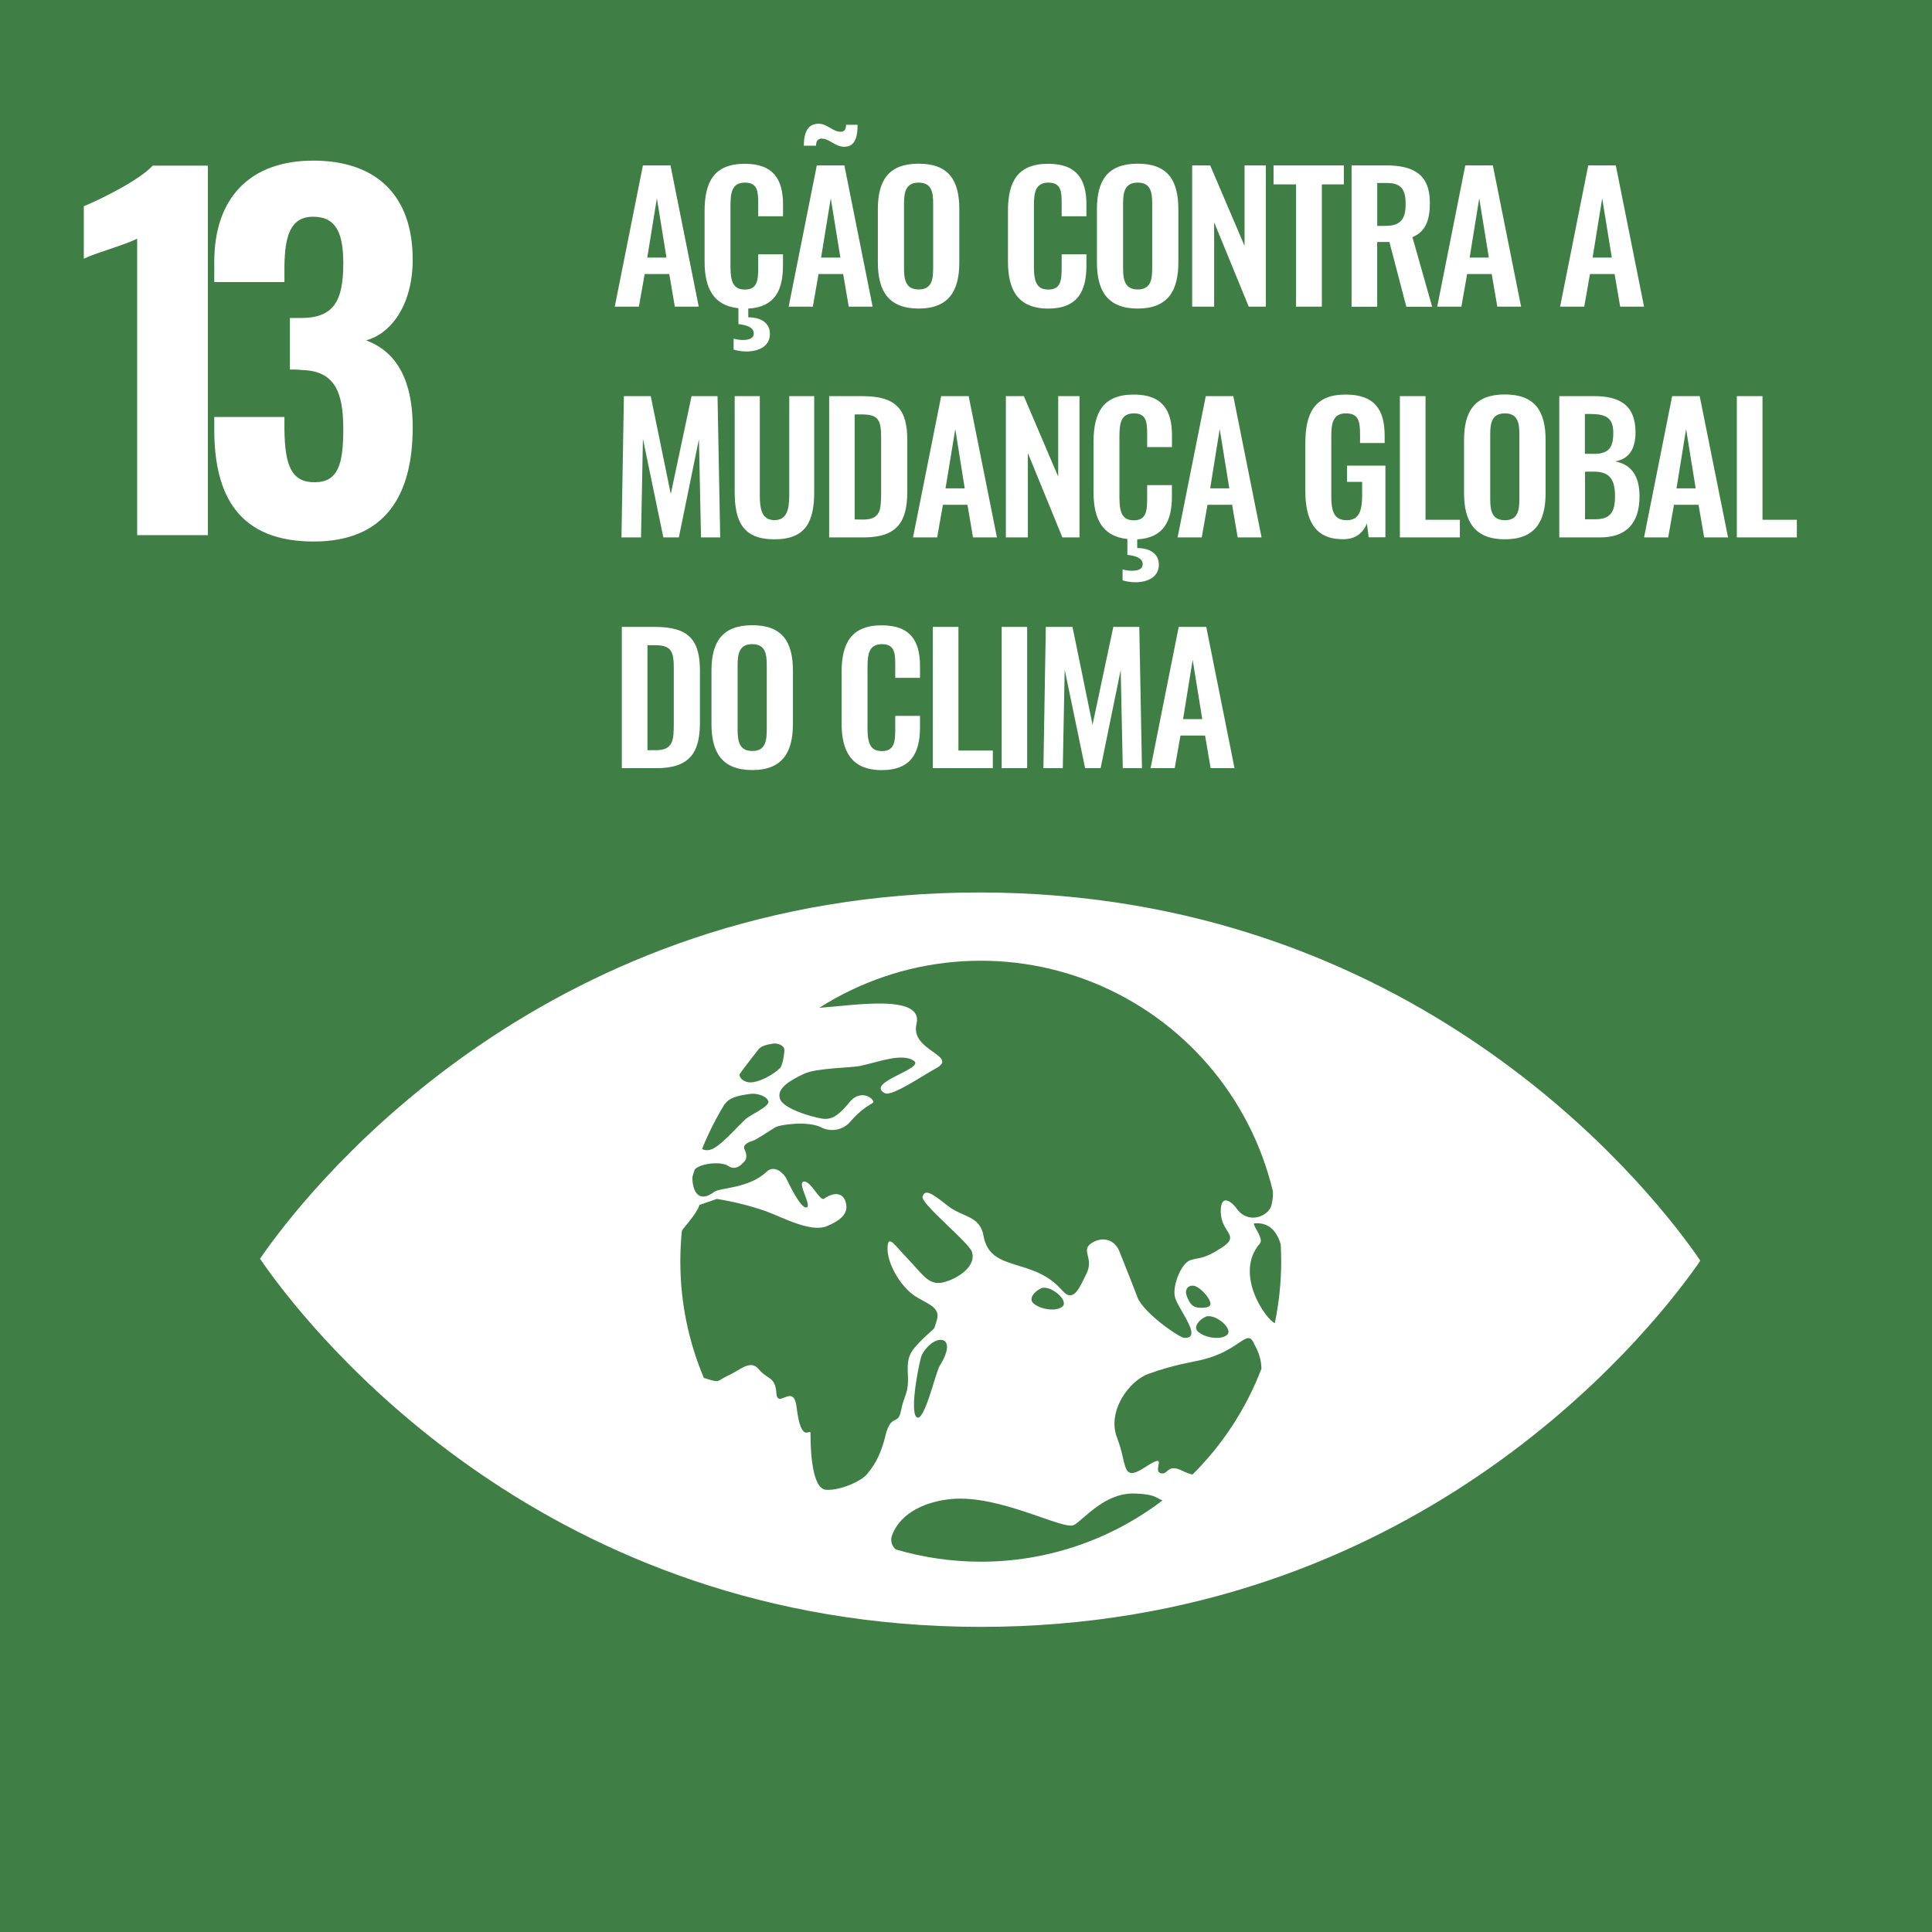
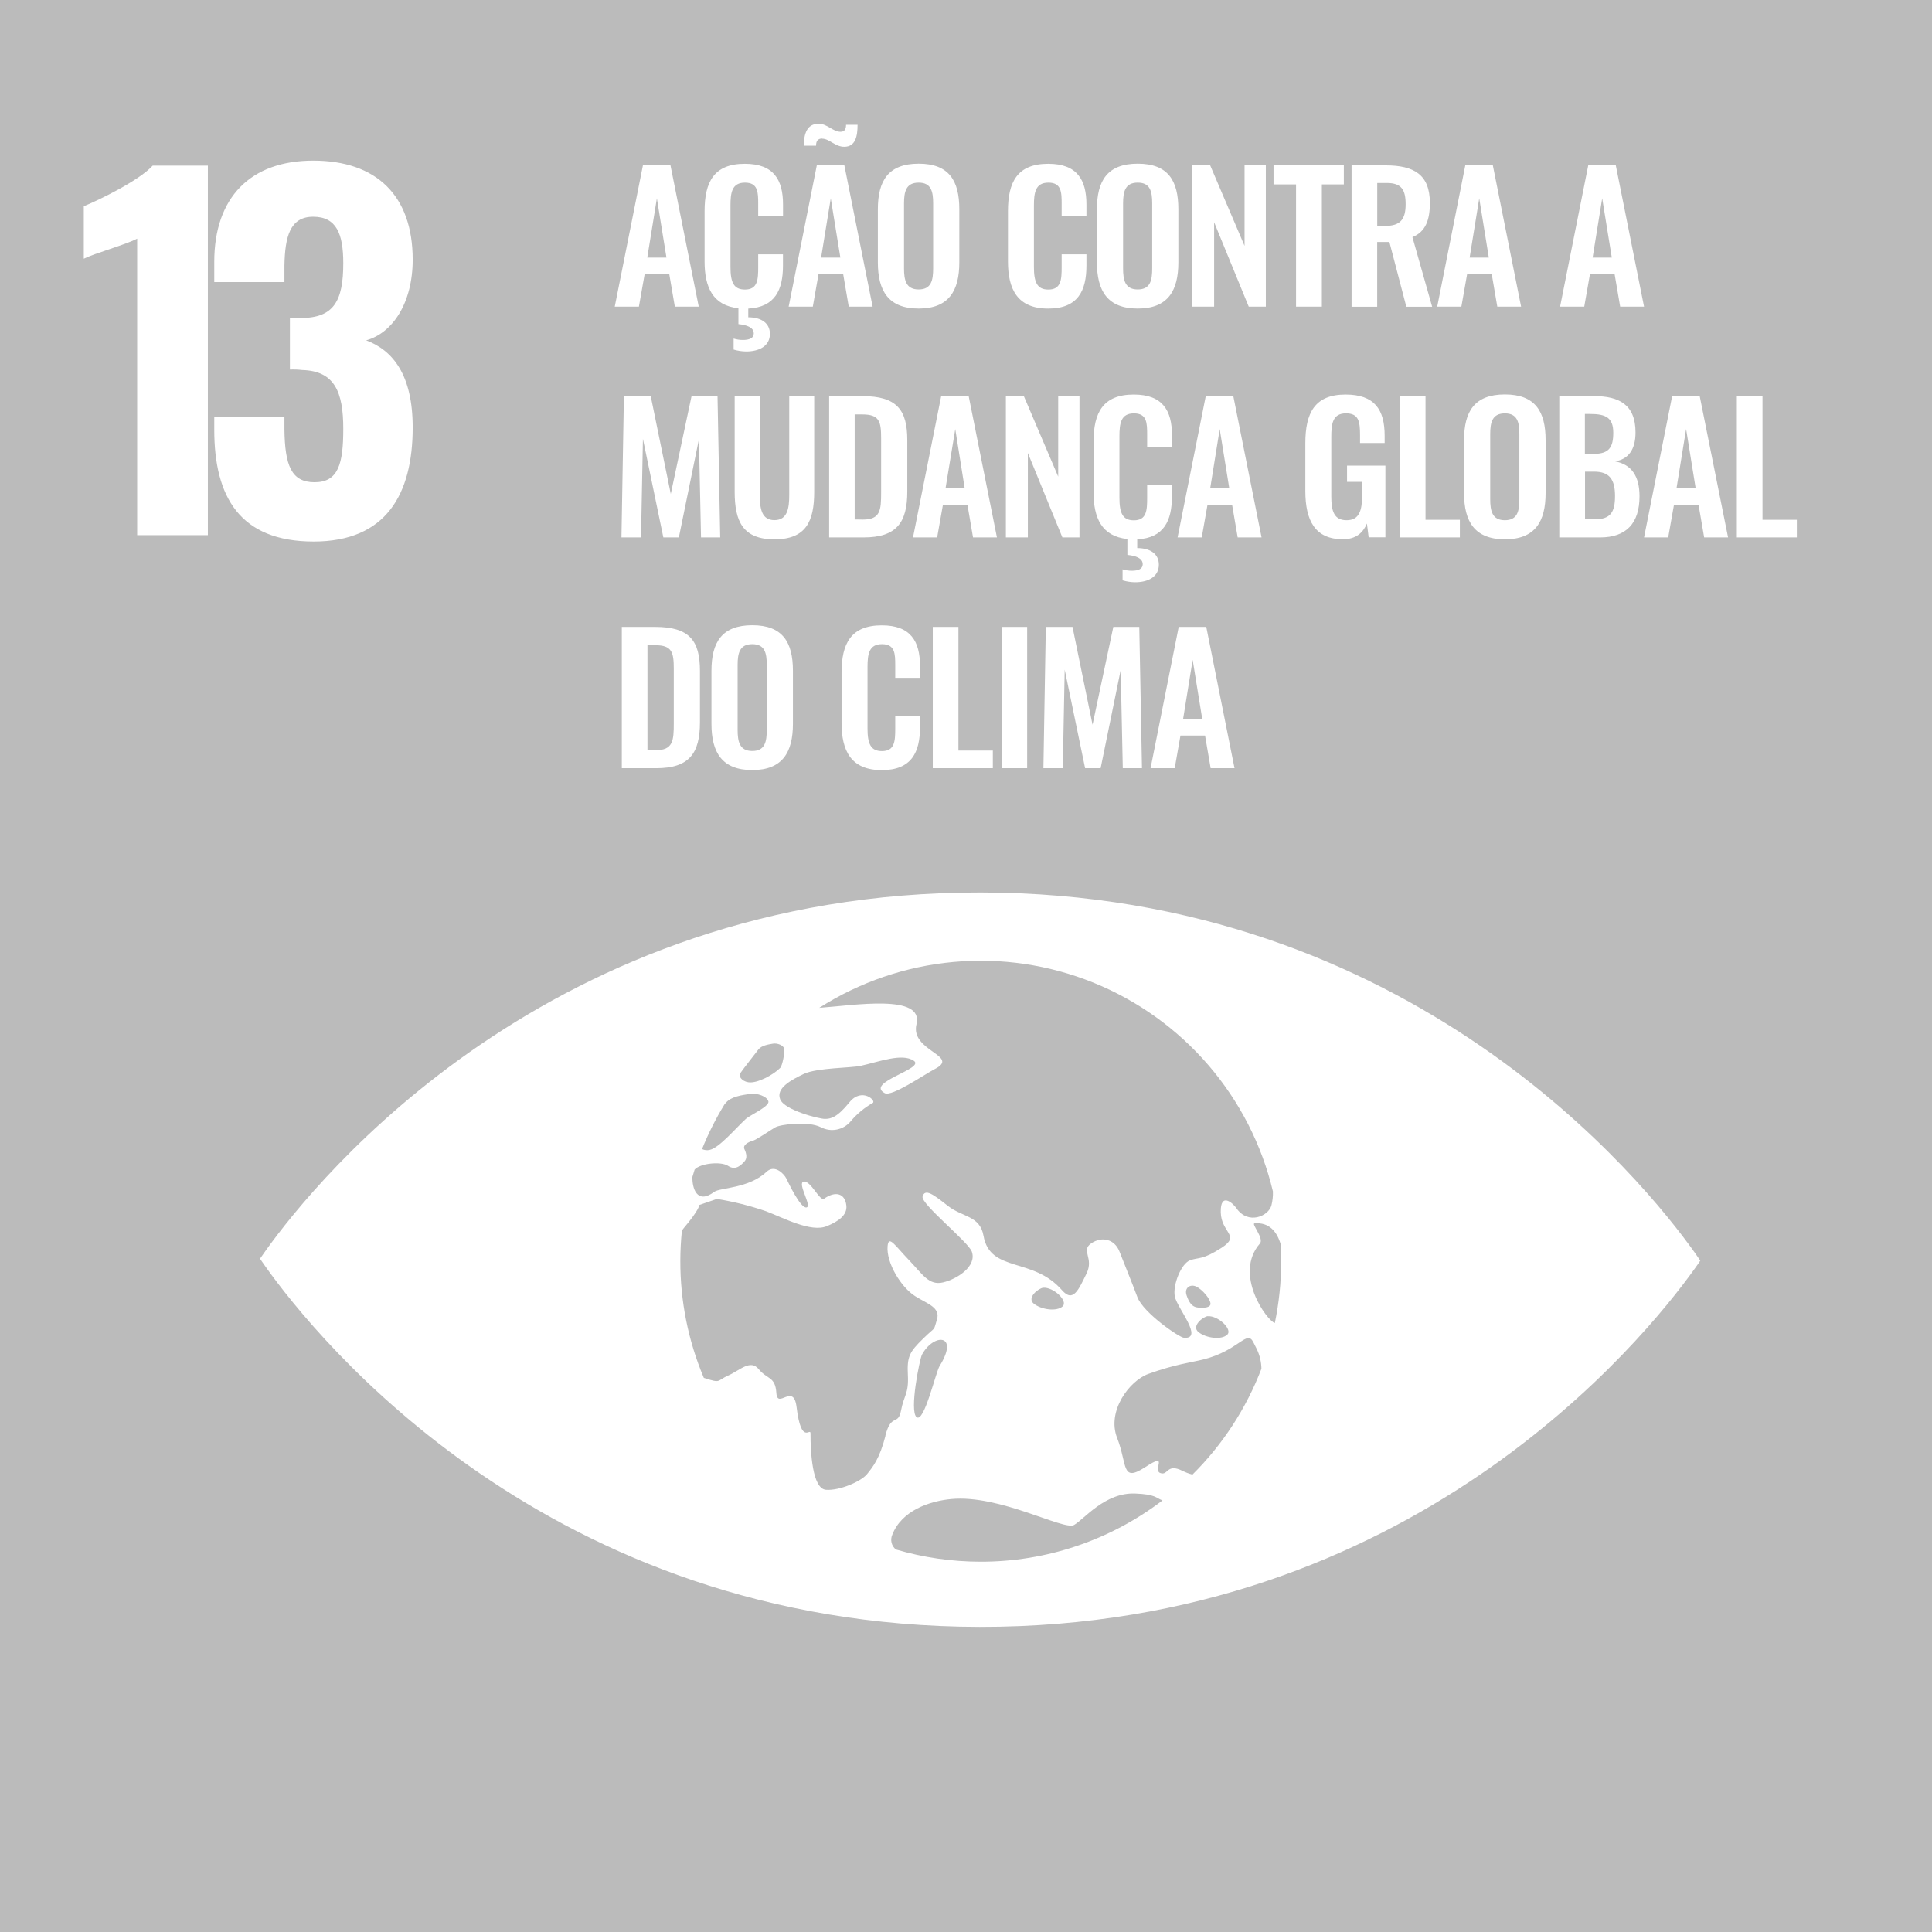
- <svg xmlns="http://www.w3.org/2000/svg" viewBox="0 0 720 720">
+ <svg xmlns="http://www.w3.org/2000/svg" width="720" height="720" viewBox="0 0 720 720" fill="none">
+   <g clip-path="url(#clip0_342_16)">
+     <path d="M-1.08 720.1L-1.08 -1.08H720.1V720.1H-1.08Z" fill="#BBBBBB" />
+     <path d="M51.12 88.93C47 91.14 35.31 94.37 31.23 96.41V76.86C36.67 74.65 51.8 67.34 56.9 61.73H77.47V199.43H51.12V88.93ZM79.85 160.16V155.4H106V160C106.17 173.43 108.55 179.72 117.22 179.72C126.06 179.72 127.93 172.92 127.93 159.83C127.93 146.06 124.7 138.24 112.63 137.9C111.107 137.723 109.572 137.666 108.04 137.73V118.51H112.12C124.36 118.51 127.93 112.22 127.93 98.11C127.93 87.11 125.38 80.77 116.71 80.77C108.04 80.77 106.2 88.25 106 99V105.12H79.85V97.6C79.85 73.46 93.45 59.86 116.74 59.86C140.2 59.86 153.8 72.78 153.8 96.75C153.8 112.9 146.32 124.12 136.46 126.84C146.46 130.58 153.8 139.76 153.8 159.31C153.8 184.31 143.8 201.81 116.91 201.81C89.37 201.81 79.85 185.15 79.85 160.16ZM239.6 61.63H249.87L260.4 114.28H251.49L249.41 102.12H240.25L238.1 114.28H229.1L239.6 61.63ZM248.37 96L244.8 73.9L241.22 96H248.37ZM282.56 80.61V76.06C282.56 71.64 282.5 68.06 277.62 68.06C272.74 68.06 272.23 71.83 272.23 76.64V99.46C272.23 105.18 273.4 107.91 277.62 107.91C282.37 107.91 282.56 104.2 282.56 99.52V94.78H291.79V99C291.79 107.91 288.93 114.47 278.86 115V118.25C283.67 118.25 286.92 120.4 286.92 124.43C286.92 129.04 282.82 130.99 278.08 130.99C276.494 130.974 274.919 130.735 273.4 130.28V126.18C274.536 126.534 275.72 126.709 276.91 126.7C279.18 126.7 280.91 126.05 280.91 124.3C280.91 121.96 278.25 121.11 275.19 120.79V114.87C265.57 113.87 262.58 106.94 262.58 97.45V78.66C262.58 67.87 266.03 61.04 277.58 61.04C288.37 61.04 291.81 67.04 291.81 76.19V80.61H282.56ZM304.4 61.63H314.67L325.2 114.28H316.3L314.22 102.12H305.05L302.91 114.28H293.91L304.4 61.63ZM306.4 51.63C304.71 51.63 304.12 52.63 304.12 54.3H299.57C299.57 49.62 300.87 46.11 305.1 46.11C308.28 46.11 310.43 49.11 313.22 49.11C314.72 49.11 315.3 48.2 315.3 46.51H319.59C319.59 50.6 318.88 54.7 314.65 54.7C311.29 54.74 309.08 51.68 306.42 51.68L306.4 51.63ZM313.18 96L309.6 73.9L306 96H313.18ZM327.15 97.77V78C327.15 67.34 331.05 61 342.36 61C353.67 61 357.51 67.31 357.51 78V97.77C357.51 108.36 353.61 114.99 342.36 114.99C331.11 114.99 327.15 108.43 327.15 97.77ZM347.76 100V75.8C347.76 71.38 347.04 68.06 342.36 68.06C337.68 68.06 336.9 71.38 336.9 75.8V100C336.9 104.36 337.62 107.87 342.36 107.87C347.1 107.87 347.76 104.4 347.76 100ZM375.64 97.44V78.66C375.64 67.87 379.08 61.04 390.64 61.04C401.44 61.04 404.88 67.04 404.88 76.19V80.61H395.65V76.06C395.65 71.64 395.58 68.06 390.71 68.06C385.84 68.06 385.31 71.83 385.31 76.64V99.46C385.31 105.18 386.48 107.91 390.71 107.91C395.45 107.91 395.65 104.2 395.65 99.52V94.78H404.88V99C404.88 108.3 401.76 115 390.64 115C379.08 115 375.64 107.71 375.64 97.44ZM408.79 97.77V78C408.79 67.34 412.69 61 424 61C435.31 61 439.14 67.31 439.14 78V97.77C439.14 108.36 435.24 114.99 424 114.99C412.76 114.99 408.79 108.43 408.79 97.77ZM429.39 100.04V75.8C429.39 71.38 428.68 68.06 424 68.06C419.32 68.06 418.54 71.38 418.54 75.8V100C418.54 104.36 419.25 107.87 424 107.87C428.75 107.87 429.39 104.4 429.39 100V100.04ZM444.28 61.63H451L463.81 91.63V61.63H471.74V114.28H465.37L452.47 82.82V114.28H444.28V61.63ZM483 68.71H474.61V61.63H500.81V68.71H492.62V114.28H483V68.71ZM503.69 61.63H516.36C526.89 61.63 532.87 65.01 532.87 75.63C532.87 81.94 531.31 86.36 526.37 88.37L533.72 114.31H524.1L517.79 90.19H513.24V114.31H503.69V61.63ZM516.3 84.18C521.82 84.18 523.84 81.78 523.84 76.12C523.84 70.79 522.34 68.19 516.84 68.19H513.26V84.19L516.3 84.18ZM546.07 61.63H556.34L566.87 114.28H558L555.92 102.12H546.76L544.61 114.28H535.61L546.07 61.63ZM554.84 96L551.27 73.9L547.69 96H554.84ZM591.89 61.63H602.16L612.69 114.28H603.79L601.71 102.12H592.54L590.4 114.28H581.4L591.89 61.63ZM600.67 96L597.09 73.9L593.52 96H600.67ZM232.51 147.63H242.51L249.98 184.09L257.72 147.63H267.4L268.4 200.28H261.25L260.47 163.68L252.99 200.28H247.21L239.6 163.55L238.89 200.28H231.6L232.51 147.63ZM273.79 183.25V147.63H283.15V184.35C283.15 189.35 283.73 193.84 288.61 193.84C293.49 193.84 294.13 189.36 294.13 184.35V147.63H303.43V183.25C303.43 194.3 300.37 200.99 288.61 200.99C276.85 200.99 273.79 194.3 273.79 183.25ZM309 147.63H321.41C334.22 147.63 338.12 152.76 338.12 164.01V183.18C338.12 194.75 334.12 200.28 321.8 200.28H309V147.63ZM321.54 193.63C328.11 193.63 328.37 190.12 328.37 183.56V163.36C328.37 157.05 327.72 154.45 321.37 154.45H318.51V193.58L321.54 193.63ZM350.75 147.63H361L371.53 200.28H362.62L360.54 188.12H351.4L349.25 200.28H340.25L350.75 147.63ZM359.52 182L356 159.91L352.37 182H359.52ZM374.86 147.63H381.56L394.36 177.63V147.63H402.29V200.28H395.92L383.05 168.82V200.28H374.86V147.63ZM427.51 166.61V162.06C427.51 157.64 427.45 154.06 422.57 154.06C417.69 154.06 417.18 157.83 417.18 162.64V185.46C417.18 191.18 418.35 193.91 422.57 193.91C427.32 193.91 427.51 190.2 427.51 185.52V180.78H436.74V185C436.74 193.91 433.88 200.47 423.81 201V204.25C428.62 204.25 431.87 206.4 431.87 210.43C431.87 215.04 427.77 216.99 423.03 216.99C421.444 216.974 419.869 216.735 418.35 216.28V212.18C419.486 212.534 420.67 212.709 421.86 212.7C424.13 212.7 425.86 212.05 425.86 210.3C425.86 207.96 423.2 207.11 420.14 206.79V200.87C410.52 199.87 407.53 192.94 407.53 183.45V164.66C407.53 153.87 410.98 147.04 422.53 147.04C433.32 147.04 436.76 153.04 436.76 162.19V166.61H427.51ZM449.35 147.63H459.62L470.15 200.28H461.25L459.17 188.12H450L447.85 200.28H438.85L449.35 147.63ZM458.12 182L454.55 159.9L451 182H458.12ZM486.46 182.92V165.24C486.46 153.93 489.91 147.04 501.46 147.04C512.25 147.04 516.02 152.63 516.02 162.38V165.11H506.85V162.11C506.85 157.04 506.33 154.05 501.59 154.05C496.52 154.05 496.13 158.15 496.13 162.96V184.96C496.13 190.42 497.13 193.87 501.85 193.87C506.57 193.87 507.63 190.23 507.63 184.51V179.57H502V173.52H516.3V200.24H510.06L509.41 195.1C507.98 198.48 505.41 200.95 500.5 200.95C490.1 201 486.46 194 486.46 182.92ZM521.69 147.63H531.25V193.71H544.05V200.28H521.69V147.63ZM545.61 183.77V164C545.61 153.34 549.51 147 560.82 147C572.13 147 576 153.35 576 164V183.76C576 194.35 572.1 200.98 560.85 200.98C549.6 200.98 545.61 194.43 545.61 183.77ZM566.22 186V161.8C566.22 157.38 565.5 154.06 560.82 154.06C556.14 154.06 555.36 157.38 555.36 161.8V186C555.36 190.36 556.08 193.87 560.82 193.87C565.56 193.87 566.22 190.4 566.22 186ZM581.1 147.63H594.1C603.33 147.63 609.51 150.75 609.51 161.15C609.51 167.58 606.84 171.15 601.9 171.94C608.08 173.11 611 177.53 611 184.94C611 195.01 606.06 200.28 596.31 200.28H581.1V147.63ZM594 169.14C599.72 169.14 601.22 166.61 601.22 161.28C601.22 155.69 598.49 154.28 592.64 154.28H590.64V169.1L594 169.14ZM594.39 193.52C600.24 193.52 601.87 190.79 601.87 184.87C601.87 178.63 599.79 175.77 594.07 175.77H590.69V193.52H594.39ZM623.16 147.63H633.43L644 200.28H635.09L633 188.12H623.84L621.69 200.28H612.69L623.16 147.63ZM631.93 182L628.36 159.9L624.78 182H631.93ZM647.27 147.63H656.83V193.71H669.63V200.28H647.27V147.63ZM231.73 233.63H244.15C256.95 233.63 260.85 238.76 260.85 250.01V269.18C260.85 280.75 256.85 286.28 244.54 286.28H231.73V233.63ZM244.28 279.58C250.84 279.58 251.1 276.07 251.1 269.51V249.36C251.1 243.05 250.45 240.45 244.15 240.45H241.29V279.58H244.28ZM265.14 269.77V250C265.14 239.34 269.04 233 280.35 233C291.66 233 295.5 239.31 295.5 250V269.76C295.5 280.35 291.6 286.98 280.35 286.98C269.1 286.98 265.14 280.43 265.14 269.77ZM285.75 272V247.8C285.75 243.38 285.03 240.06 280.35 240.06C275.67 240.06 274.89 243.38 274.89 247.8V272C274.89 276.36 275.61 279.87 280.35 279.87C285.09 279.87 285.75 276.4 285.75 272ZM313.63 269.44V250.66C313.63 239.87 317.08 233.04 328.63 233.04C339.42 233.04 342.86 239.04 342.86 248.19V252.61H333.63V248.06C333.63 243.64 333.57 240.06 328.69 240.06C323.81 240.06 323.3 243.83 323.3 248.64V271.46C323.3 277.18 324.47 279.91 328.69 279.91C333.44 279.91 333.63 276.2 333.63 271.52V266.78H342.86V271C342.86 280.3 339.74 287 328.63 287C317.08 287 313.63 279.71 313.63 269.44ZM347.62 233.63H357.18V279.71H370V286.28H347.62V233.63ZM373.3 233.63H382.79V286.28H373.3V233.63ZM389.74 233.63H399.69L407.16 270.09L414.9 233.63H424.58L425.58 286.28H418.43L417.65 249.68L410.17 286.28H404.39L396.78 249.55L396.07 286.28H388.85L389.74 233.63ZM439.27 233.63H449.54L460.07 286.28H451.17L449.09 274.12H439.92L437.78 286.28H428.78L439.27 233.63ZM448.05 268L444.47 245.9L440.9 268H448.05ZM631.58 466.81C612.5 440 526.19 332.82 365.48 332.6C204.77 332.38 118.16 439.3 99 466.09C98.18 467.23 97.48 468.23 96.9 469.09C97.48 469.96 98.17 470.95 98.99 472.09C118.09 498.91 204.38 606.09 365.12 606.29C525.86 606.49 612.42 499.57 631.57 472.8C632.41 471.64 633.1 470.66 633.65 469.8C633.1 468.96 632.41 467.97 631.58 466.8M275.73 400.16C277.18 398.04 282 391.98 282.59 391.16C283.83 389.57 286.29 389.25 288.01 388.94C289.73 388.63 292.01 389.58 292.26 390.86C292.51 392.14 291.6 397.12 290.75 397.98C288.39 400.42 282.25 403.86 278.87 403.32C276.26 402.91 275.23 400.88 275.73 400.11M270 411.57C270.25 411.27 270.48 411.02 270.58 410.9C272.58 408.6 276.63 408.11 279.41 407.68C282.19 407.25 285.91 408.61 286.36 410.47C286.81 412.33 279.36 415.68 278 416.94C274.13 420.5 268.06 427.75 264.52 428.52C263.552 428.766 262.527 428.66 261.63 428.22C263.95 422.446 266.749 416.876 270 411.57ZM330 535.05C327.81 543.61 325.27 546.69 323.1 549.38C320.93 552.07 312.91 555.58 307.82 555.2C302.73 554.82 302.04 541.2 302.05 534.2C302.05 531.78 298.63 538.94 296.86 524.39C295.74 515.07 289.74 525.39 289.33 519.14C288.92 512.89 285.93 514.14 282.79 510.29C279.65 506.44 275.79 510.66 271.4 512.61C267.01 514.56 268.84 515.61 262.67 513.61C262.51 513.61 262.43 513.52 262.28 513.46C256.471 499.664 253.499 484.839 253.54 469.87C253.54 466.09 253.75 462.38 254.11 458.7C254.311 458.347 254.541 458.013 254.8 457.7C260.74 450.7 260.61 449.06 260.61 449.06L267.16 446.8C273.391 447.805 279.523 449.344 285.49 451.4C291.98 453.85 302.2 459.4 308.14 456.95C312.44 455.18 315.81 452.84 315.41 449.26C314.93 444.77 311.41 443.7 307.11 446.72C305.53 447.83 302.18 439.95 299.54 440.34C296.9 440.73 302.79 449.61 300.54 449.98C298.29 450.35 293.8 440.73 293.03 439.17C292.26 437.61 288.8 433.75 285.67 436.69C279.06 442.96 268.34 442.56 266.18 444.17C259.62 449.07 257.9 442.55 258.05 438.58C258.31 437.67 258.58 436.75 258.87 435.86C261.02 433.5 268.7 432.73 271.34 434.49C274.23 436.43 276.34 434 277.44 432.83C278.54 431.66 278.19 429.83 277.44 428.28C276.69 426.73 278.89 425.58 280.39 425.19C281.89 424.8 286.9 421.3 288.89 420.14C290.88 418.98 301.25 417.74 305.89 420.07C307.726 421.045 309.842 421.355 311.88 420.946C313.918 420.538 315.752 419.437 317.07 417.83C319.355 415.114 322.105 412.825 325.19 411.07C326.82 410.32 321.19 405.07 316.58 410.78C311.97 416.49 309.58 416.98 307.41 416.98C305.24 416.98 292.32 413.73 290.73 409.64C289.14 405.55 294.73 402.51 299.56 400.21C304.39 397.91 317.38 397.99 320.72 397.21C327.5 395.73 336.18 392.33 340.55 395.31C344.92 398.29 322.29 403.36 329.71 407.38C332.35 408.83 344.31 400.52 348.4 398.38C358.04 393.43 339.08 391.76 341.55 381.67C344.35 370.26 318.3 374.67 305.31 375.59C320.359 365.994 337.484 360.135 355.258 358.503C373.031 356.871 390.937 359.512 407.482 366.206C424.027 372.901 438.731 383.455 450.369 396.987C462.006 410.52 470.239 426.639 474.38 444C474.441 445.744 474.255 447.488 473.83 449.18C472.83 453.18 465.15 456.67 460.71 450.18C459.59 448.54 454.79 444 454.94 451.75C455.09 459.5 462.47 460.32 455.31 464.97C448.15 469.62 446.84 468.49 443.53 469.66C440.22 470.83 437.02 478.81 437.8 483.09C438.58 487.37 448.8 499.09 441.22 498.56C439.44 498.42 426.07 489.27 423.87 483.39C421.55 477.2 419.02 471.14 417.22 466.47C415.42 461.8 410.68 460.63 406.67 463.36C402.66 466.09 407.78 468.81 404.9 474.64C402.02 480.47 399.99 485.64 395.79 480.84C384.88 468.3 368.99 474.45 366.52 460.52C365.18 452.96 358.68 453.68 353.24 449.39C347.8 445.1 344.74 442.81 343.82 445.89C343 448.59 360.91 462.82 362.18 466.47C364.07 471.88 356.8 476.64 351.47 477.91C346.14 479.18 343.85 474.91 338.64 469.48C333.43 464.05 331.15 460.16 330.78 464.42C330.25 470.58 335.72 479.64 341.03 483.03C345.55 485.9 350.63 487.21 349.15 491.86C347.67 496.51 349.15 493.86 344.04 498.86C338.93 503.86 337.98 505.53 338.34 512.49C338.7 519.45 336.88 519.89 335.78 525.7C334.68 531.51 332.16 526.48 329.96 535M450.12 490.52C453.89 490.22 459.53 495.44 457.32 497.44C455.11 499.44 449.47 498.69 446.65 496.44C443.83 494.19 448.43 490.62 450.12 490.49M445.37 487.04C444.16 486.59 443.1 485.44 442.19 482.69C441.28 479.94 443.59 478.38 445.85 479.49C448.11 480.6 451.12 484.09 451.12 485.92C451.12 487.75 446.6 487.53 445.37 487.04ZM396 486.86C393.78 488.86 388.12 488.1 385.29 485.86C382.46 483.62 387.09 480.04 388.77 479.91C392.54 479.58 398.19 484.85 396 486.84M350.2 509C348.66 511.52 344.42 530.34 341.6 528.14C338.78 525.94 342.77 506.31 343.6 504.82C348.03 496.71 357.6 497.12 350.21 509M365.33 582C354.68 581.981 344.087 580.446 333.87 577.44C333.072 576.806 332.506 575.925 332.262 574.935C332.018 573.946 332.109 572.903 332.52 571.97C336 562.97 346.32 559.42 354.47 558.65C372.62 556.9 396.47 570.49 400.27 568.31C404.07 566.13 411.76 556.16 423.03 556.59C430.71 556.9 430.65 558.19 433.23 559.16C413.721 574.034 389.852 582.062 365.32 582M444.32 549.51C443.111 549.19 441.936 548.755 440.81 548.21C434.7 545.09 435.43 550.06 432.42 548.96C429.41 547.86 435.83 540.87 426.79 546.76C417.75 552.65 420.23 545.84 416.32 535.87C412.41 525.9 420.87 514.55 428 512C437.73 508.49 443.77 507.78 448.33 506.66C461.79 503.32 464.64 495.34 467.08 500.2C467.54 501.11 467.98 501.98 468.38 502.79C469.471 505.072 470.057 507.561 470.1 510.09C464.421 524.918 455.653 538.369 444.38 549.55M475.13 493.07C472.13 492.24 459.58 474.85 469.53 463.42C471.19 461.54 466.21 456.01 467.53 455.9C472.97 455.48 475.86 458.9 477.28 463.73C477.38 465.87 477.47 468.03 477.46 470.22C477.447 477.897 476.653 485.553 475.09 493.07" fill="white" />
+   </g>
  <defs>
-     <style>.cls-2{fill:#fff}</style>
+     <clipPath id="clip0_342_16">
+       <rect width="720" height="720" fill="white" />
+     </clipPath>
  </defs>
-   <path transform="rotate(-90 359.51 360)" fill="#3f7e44" d="M-.59-.59h721.18v721.18H-.59z" id="goal_background" data-name="goal background" />
-   <g id="ENG_text_graphics" data-name="ENG text &amp; graphics">
-     <path class="cls-2" d="M51.12 88.93c-4.12 2.21-15.81 5.44-19.89 7.48V76.86c5.44-2.21 20.57-9.52 25.67-15.13h20.57v137.7H51.12zM79.85 160.16v-4.76H106v4.6c.17 13.43 2.55 19.72 11.22 19.72 8.84 0 10.71-6.8 10.71-19.89 0-13.77-3.23-21.59-15.3-21.93a29.18 29.18 0 00-4.59-.17v-19.22h4.08c12.24 0 15.81-6.29 15.81-20.4 0-11-2.55-17.34-11.22-17.34S106.2 88.25 106 99v6.12H79.85V97.6c0-24.14 13.6-37.74 36.89-37.74 23.46 0 37.06 12.92 37.06 36.89 0 16.15-7.48 27.37-17.34 30.09 10 3.74 17.34 12.92 17.34 32.47 0 25-10 42.5-36.89 42.5-27.54 0-37.06-16.66-37.06-41.65zM239.6 61.63h10.27l10.53 52.65h-8.91l-2.08-12.16h-9.16l-2.15 12.16h-9zM248.37 96l-3.57-22.1-3.58 22.1zM282.56 80.61v-4.55c0-4.42-.06-8-4.94-8s-5.39 3.77-5.39 8.58v22.82c0 5.72 1.17 8.45 5.39 8.45 4.75 0 4.94-3.71 4.94-8.39v-4.74h9.23V99c0 8.91-2.86 15.47-12.93 16v3.25c4.81 0 8.06 2.15 8.06 6.18 0 4.61-4.1 6.56-8.84 6.56a16.87 16.87 0 01-4.68-.71v-4.1a11.51 11.51 0 003.51.52c2.27 0 4-.65 4-2.4 0-2.34-2.66-3.19-5.72-3.51v-5.92c-9.62-1-12.61-7.93-12.61-17.42V78.66c0-10.79 3.45-17.62 15-17.62 10.79 0 14.23 6 14.23 15.15v4.42zM304.4 61.63h10.27l10.53 52.65h-8.9l-2.08-12.16h-9.17l-2.14 12.16h-9zm2-10c-1.69 0-2.28 1-2.28 2.67h-4.55c0-4.68 1.3-8.19 5.53-8.19 3.18 0 5.33 3 8.12 3 1.5 0 2.08-.91 2.08-2.6h4.29c0 4.09-.71 8.19-4.94 8.19-3.36.04-5.57-3.02-8.23-3.02zM313.18 96l-3.58-22.1L306 96zM327.15 97.77V78c0-10.66 3.9-17 15.21-17s15.15 6.31 15.15 17v19.77c0 10.59-3.9 17.22-15.15 17.22s-15.21-6.56-15.21-17.22zm20.61 2.23V75.8c0-4.42-.72-7.74-5.4-7.74s-5.46 3.32-5.46 7.74V100c0 4.36.72 7.87 5.46 7.87s5.4-3.47 5.4-7.87zM375.64 97.44V78.66c0-10.79 3.44-17.62 15-17.62 10.8 0 14.24 6 14.24 15.15v4.42h-9.23v-4.55c0-4.42-.07-8-4.94-8s-5.4 3.77-5.4 8.58v22.82c0 5.72 1.17 8.45 5.4 8.45 4.74 0 4.94-3.71 4.94-8.39v-4.74h9.23V99c0 9.3-3.12 16-14.24 16-11.56 0-15-7.29-15-17.56zM408.79 97.77V78c0-10.66 3.9-17 15.21-17s15.14 6.31 15.14 17v19.77c0 10.59-3.9 17.22-15.14 17.22s-15.21-6.56-15.21-17.22zm20.6 2.27V75.8c0-4.42-.71-7.74-5.39-7.74s-5.46 3.32-5.46 7.74V100c0 4.36.71 7.87 5.46 7.87s5.39-3.47 5.39-7.87zM444.28 61.63H451l12.81 30v-30h7.93v52.65h-6.37l-12.9-31.46v31.46h-8.19zM483 68.71h-8.39v-7.08h26.2v7.08h-8.19v45.57H483zM503.69 61.63h12.67c10.53 0 16.51 3.38 16.51 14 0 6.31-1.56 10.73-6.5 12.74l7.35 25.94h-9.62l-6.31-24.12h-4.55v24.12h-9.55zm12.61 22.55c5.52 0 7.54-2.4 7.54-8.06 0-5.33-1.5-7.93-7-7.93h-3.58v16zM546.07 61.63h10.27l10.53 52.65H558l-2.08-12.16h-9.16l-2.15 12.16h-9zM554.84 96l-3.57-22.1-3.58 22.1zM591.89 61.63h10.27l10.53 52.65h-8.9l-2.08-12.16h-9.17l-2.14 12.16h-9zM600.67 96l-3.58-22.1-3.57 22.1zM232.51 147.63h10l7.47 36.46 7.74-36.46h9.68l1 52.65h-7.15l-.78-36.6-7.48 36.6h-5.78l-7.61-36.73-.71 36.73h-7.29zM273.79 183.25v-35.62h9.36v36.72c0 5 .58 9.49 5.46 9.49s5.52-4.48 5.52-9.49v-36.72h9.3v35.62c0 11.05-3.06 17.74-14.82 17.74s-14.82-6.69-14.82-17.74zM309 147.63h12.41c12.81 0 16.71 5.13 16.71 16.38v19.17c0 11.57-4 17.1-16.32 17.1H309zm12.54 46c6.57 0 6.83-3.51 6.83-10.07v-20.2c0-6.31-.65-8.91-7-8.91h-2.86v39.13zM350.75 147.63H361l10.53 52.65h-8.91l-2.08-12.16h-9.14l-2.15 12.16h-9zm8.77 34.37L356 159.91 352.37 182zM374.86 147.63h6.7l12.8 30v-30h7.93v52.65h-6.37l-12.87-31.46v31.46h-8.19zM427.51 166.61v-4.55c0-4.42-.06-8-4.94-8s-5.39 3.77-5.39 8.58v22.82c0 5.72 1.17 8.45 5.39 8.45 4.75 0 4.94-3.71 4.94-8.39v-4.74h9.23V185c0 8.91-2.86 15.47-12.93 16v3.25c4.81 0 8.06 2.15 8.06 6.18 0 4.61-4.1 6.56-8.84 6.56a16.87 16.87 0 01-4.68-.71v-4.1a11.51 11.51 0 003.51.52c2.27 0 4-.65 4-2.4 0-2.34-2.66-3.19-5.72-3.51v-5.92c-9.62-1-12.61-7.93-12.61-17.42v-18.79c0-10.79 3.45-17.62 15-17.62 10.79 0 14.23 6 14.23 15.15v4.42zM449.35 147.63h10.27l10.53 52.65h-8.9l-2.08-12.16H450l-2.15 12.16h-9zm8.77 34.37l-3.57-22.1L451 182zM486.46 182.92v-17.68c0-11.31 3.45-18.2 15-18.2 10.79 0 14.56 5.59 14.56 15.34v2.73h-9.17v-3c0-5.07-.52-8.06-5.26-8.06-5.07 0-5.46 4.1-5.46 8.91v22c0 5.46 1 8.91 5.72 8.91s5.78-3.64 5.78-9.36v-4.94H502v-6.05h14.3v26.72h-6.24l-.65-5.14c-1.43 3.38-4 5.85-8.91 5.85-10.4.05-14.04-6.95-14.04-18.03zM521.69 147.63h9.56v46.08h12.8v6.57h-22.36zM545.61 183.77V164c0-10.66 3.9-17 15.21-17S576 153.35 576 164v19.76c0 10.59-3.9 17.22-15.15 17.22s-15.24-6.55-15.24-17.21zm20.61 2.23v-24.2c0-4.42-.72-7.74-5.4-7.74s-5.46 3.32-5.46 7.74V186c0 4.36.72 7.87 5.46 7.87s5.4-3.47 5.4-7.87zM581.1 147.63h13c9.23 0 15.41 3.12 15.41 13.52 0 6.43-2.67 10-7.61 10.79 6.18 1.17 9.1 5.59 9.1 13 0 10.07-4.94 15.34-14.69 15.34H581.1zm12.9 21.51c5.72 0 7.22-2.53 7.22-7.86 0-5.59-2.73-7-8.58-7h-2v14.82zm.39 24.38c5.85 0 7.48-2.73 7.48-8.65 0-6.24-2.08-9.1-7.8-9.1h-3.38v17.75zM623.16 147.63h10.27L644 200.28h-8.91L633 188.12h-9.16l-2.15 12.16h-9zm8.77 34.37l-3.57-22.1-3.58 22.1zM647.27 147.63h9.56v46.08h12.8v6.57h-22.36zM231.73 233.63h12.42c12.8 0 16.7 5.13 16.7 16.38v19.17c0 11.57-4 17.1-16.31 17.1h-12.81zm12.55 45.95c6.56 0 6.82-3.51 6.82-10.07v-20.15c0-6.31-.65-8.91-6.95-8.91h-2.86v39.13zM265.14 269.77V250c0-10.66 3.9-17 15.21-17s15.15 6.31 15.15 17v19.76c0 10.59-3.9 17.22-15.15 17.22s-15.21-6.55-15.21-17.21zm20.61 2.23v-24.2c0-4.42-.72-7.74-5.4-7.74s-5.46 3.32-5.46 7.74V272c0 4.36.72 7.87 5.46 7.87s5.4-3.47 5.4-7.87zM313.63 269.44v-18.78c0-10.79 3.45-17.62 15-17.62 10.79 0 14.23 6 14.23 15.15v4.42h-9.23v-4.55c0-4.42-.06-8-4.94-8s-5.39 3.77-5.39 8.58v22.82c0 5.72 1.17 8.45 5.39 8.45 4.75 0 4.94-3.71 4.94-8.39v-4.74h9.23V271c0 9.3-3.12 16-14.23 16-11.55 0-15-7.29-15-17.56zM347.62 233.63h9.56v46.08H370v6.57h-22.38zM373.3 233.63h9.49v52.65h-9.49zM389.74 233.63h9.95l7.47 36.46 7.74-36.46h9.68l1 52.65h-7.15l-.78-36.6-7.48 36.6h-5.78l-7.61-36.73-.71 36.73h-7.22zM439.27 233.63h10.27l10.53 52.65h-8.9l-2.08-12.16h-9.17l-2.14 12.16h-9zm8.78 34.37l-3.58-22.1-3.57 22.1zM631.58 466.81C612.5 440 526.19 332.82 365.48 332.6S118.16 439.3 99 466.09q-1.23 1.71-2.1 3c.58.87 1.27 1.86 2.09 3 19.1 26.82 105.39 134 266.13 134.2s247.3-106.72 266.45-133.49c.84-1.16 1.53-2.14 2.08-3-.55-.84-1.24-1.83-2.07-3m-355.85-66.64c1.45-2.12 6.27-8.18 6.86-9 1.24-1.59 3.7-1.91 5.42-2.22s4 .64 4.25 1.92-.66 6.26-1.51 7.12c-2.36 2.44-8.5 5.88-11.88 5.34-2.61-.41-3.64-2.44-3.14-3.21M270 411.57c.25-.3.48-.55.58-.67 2-2.3 6.05-2.79 8.83-3.22s6.5.93 6.95 2.79-7 5.21-8.36 6.47c-3.87 3.56-9.94 10.81-13.48 11.58a4.21 4.21 0 01-2.89-.3 111.27 111.27 0 018.37-16.65m60 123.48c-2.19 8.56-4.73 11.64-6.9 14.33s-10.19 6.2-15.28 5.82-5.78-14-5.77-21c0-2.42-3.42 4.74-5.19-9.81-1.12-9.32-7.12 1-7.53-5.25s-3.4-5-6.54-8.85-7 .37-11.39 2.32-2.56 3-8.73 1c-.16 0-.24-.09-.39-.15a111.55 111.55 0 01-8.74-43.59c0-3.78.21-7.49.57-11.17a7 7 0 01.69-1c5.94-7 5.81-8.64 5.81-8.64l6.55-2.26a110 110 0 0118.33 4.6c6.49 2.45 16.71 8 22.65 5.55 4.3-1.77 7.67-4.11 7.27-7.69-.48-4.49-4-5.56-8.3-2.54-1.58 1.11-4.93-6.77-7.57-6.38s3.25 9.27 1 9.64-6.74-9.25-7.51-10.81-4.23-5.42-7.36-2.48c-6.61 6.27-17.33 5.87-19.49 7.48-6.56 4.9-8.28-1.62-8.13-5.59.26-.91.53-1.83.82-2.72 2.15-2.36 9.83-3.13 12.47-1.37 2.89 1.94 5-.49 6.1-1.66s.75-3 0-4.55 1.45-2.7 2.95-3.09 6.51-3.89 8.5-5.05 12.36-2.4 17-.07a9 9 0 0011.18-2.24 30 30 0 018.12-6.76c1.63-.75-4-6-8.61-.29s-7 6.2-9.17 6.2-15.09-3.25-16.68-7.34 4-7.13 8.83-9.43 17.82-2.22 21.16-3c6.78-1.48 15.46-4.88 19.83-1.9s-18.26 8.05-10.84 12.07c2.64 1.45 14.6-6.86 18.69-9 9.64-4.95-9.32-6.62-6.85-16.71 2.8-11.41-23.25-7-36.24-6.08A111.94 111.94 0 01474.38 444a18.6 18.6 0 01-.55 5.18c-1 4-8.68 7.49-13.12 1-1.12-1.64-5.92-6.18-5.77 1.57s7.53 8.57.37 13.22-8.47 3.52-11.78 4.69-6.51 9.15-5.73 13.43 11 16 3.42 15.47c-1.78-.14-15.15-9.29-17.35-15.17-2.32-6.19-4.85-12.25-6.65-16.92s-6.54-5.84-10.55-3.11 1.11 5.45-1.77 11.28-4.91 11-9.11 6.2c-10.91-12.54-26.8-6.39-29.27-20.32-1.34-7.56-7.84-6.84-13.28-11.13s-8.5-6.58-9.42-3.5c-.82 2.7 17.09 16.93 18.36 20.58 1.89 5.41-5.38 10.17-10.71 11.44s-7.62-3-12.83-8.43-7.49-9.32-7.86-5.06c-.53 6.16 4.94 15.22 10.25 18.61 4.52 2.87 9.6 4.18 8.12 8.83s0 2-5.11 7-6.06 6.67-5.7 13.63-1.46 7.4-2.56 13.21-3.62.78-5.82 9.3m120.16-44.48c3.77-.3 9.41 4.92 7.2 6.92s-7.85 1.25-10.67-1 1.78-5.82 3.47-5.95m-4.75-3.45c-1.21-.45-2.27-1.6-3.18-4.35s1.4-4.31 3.66-3.2 5.27 4.6 5.27 6.43-4.52 1.61-5.75 1.12m-49.37-.18c-2.22 2-7.88 1.24-10.71-1s1.8-5.82 3.48-5.95c3.77-.33 9.42 4.94 7.23 6.93M350.2 509c-1.54 2.52-5.78 21.34-8.6 19.14s1.17-21.83 2-23.32c4.43-8.11 14-7.7 6.61 4.18m15.12 73a112.17 112.17 0 01-31.46-4.56 4.61 4.61 0 01-1.35-5.47c3.48-9 13.8-12.55 21.95-13.32 18.15-1.75 42 11.84 45.8 9.66s11.49-12.15 22.76-11.72c7.68.31 7.62 1.6 10.2 2.57A111.54 111.54 0 01365.32 582m79-32.49a19.5 19.5 0 01-3.51-1.3c-6.11-3.12-5.38 1.85-8.39.75s3.41-8.09-5.63-2.2-6.56-.92-10.47-10.89S420.87 514.55 428 512c9.73-3.51 15.77-4.22 20.33-5.34 13.46-3.34 16.31-11.32 18.75-6.46.46.91.9 1.78 1.3 2.59a17.62 17.62 0 011.72 7.3 112 112 0 01-25.72 39.46m30.75-56.48c-3-.83-15.55-18.22-5.6-29.65 1.66-1.88-3.32-7.41-2-7.52 5.44-.42 8.33 3 9.75 7.83.1 2.14.19 4.3.18 6.49a113.17 113.17 0 01-2.37 22.85" />
-   </g>
</svg>
